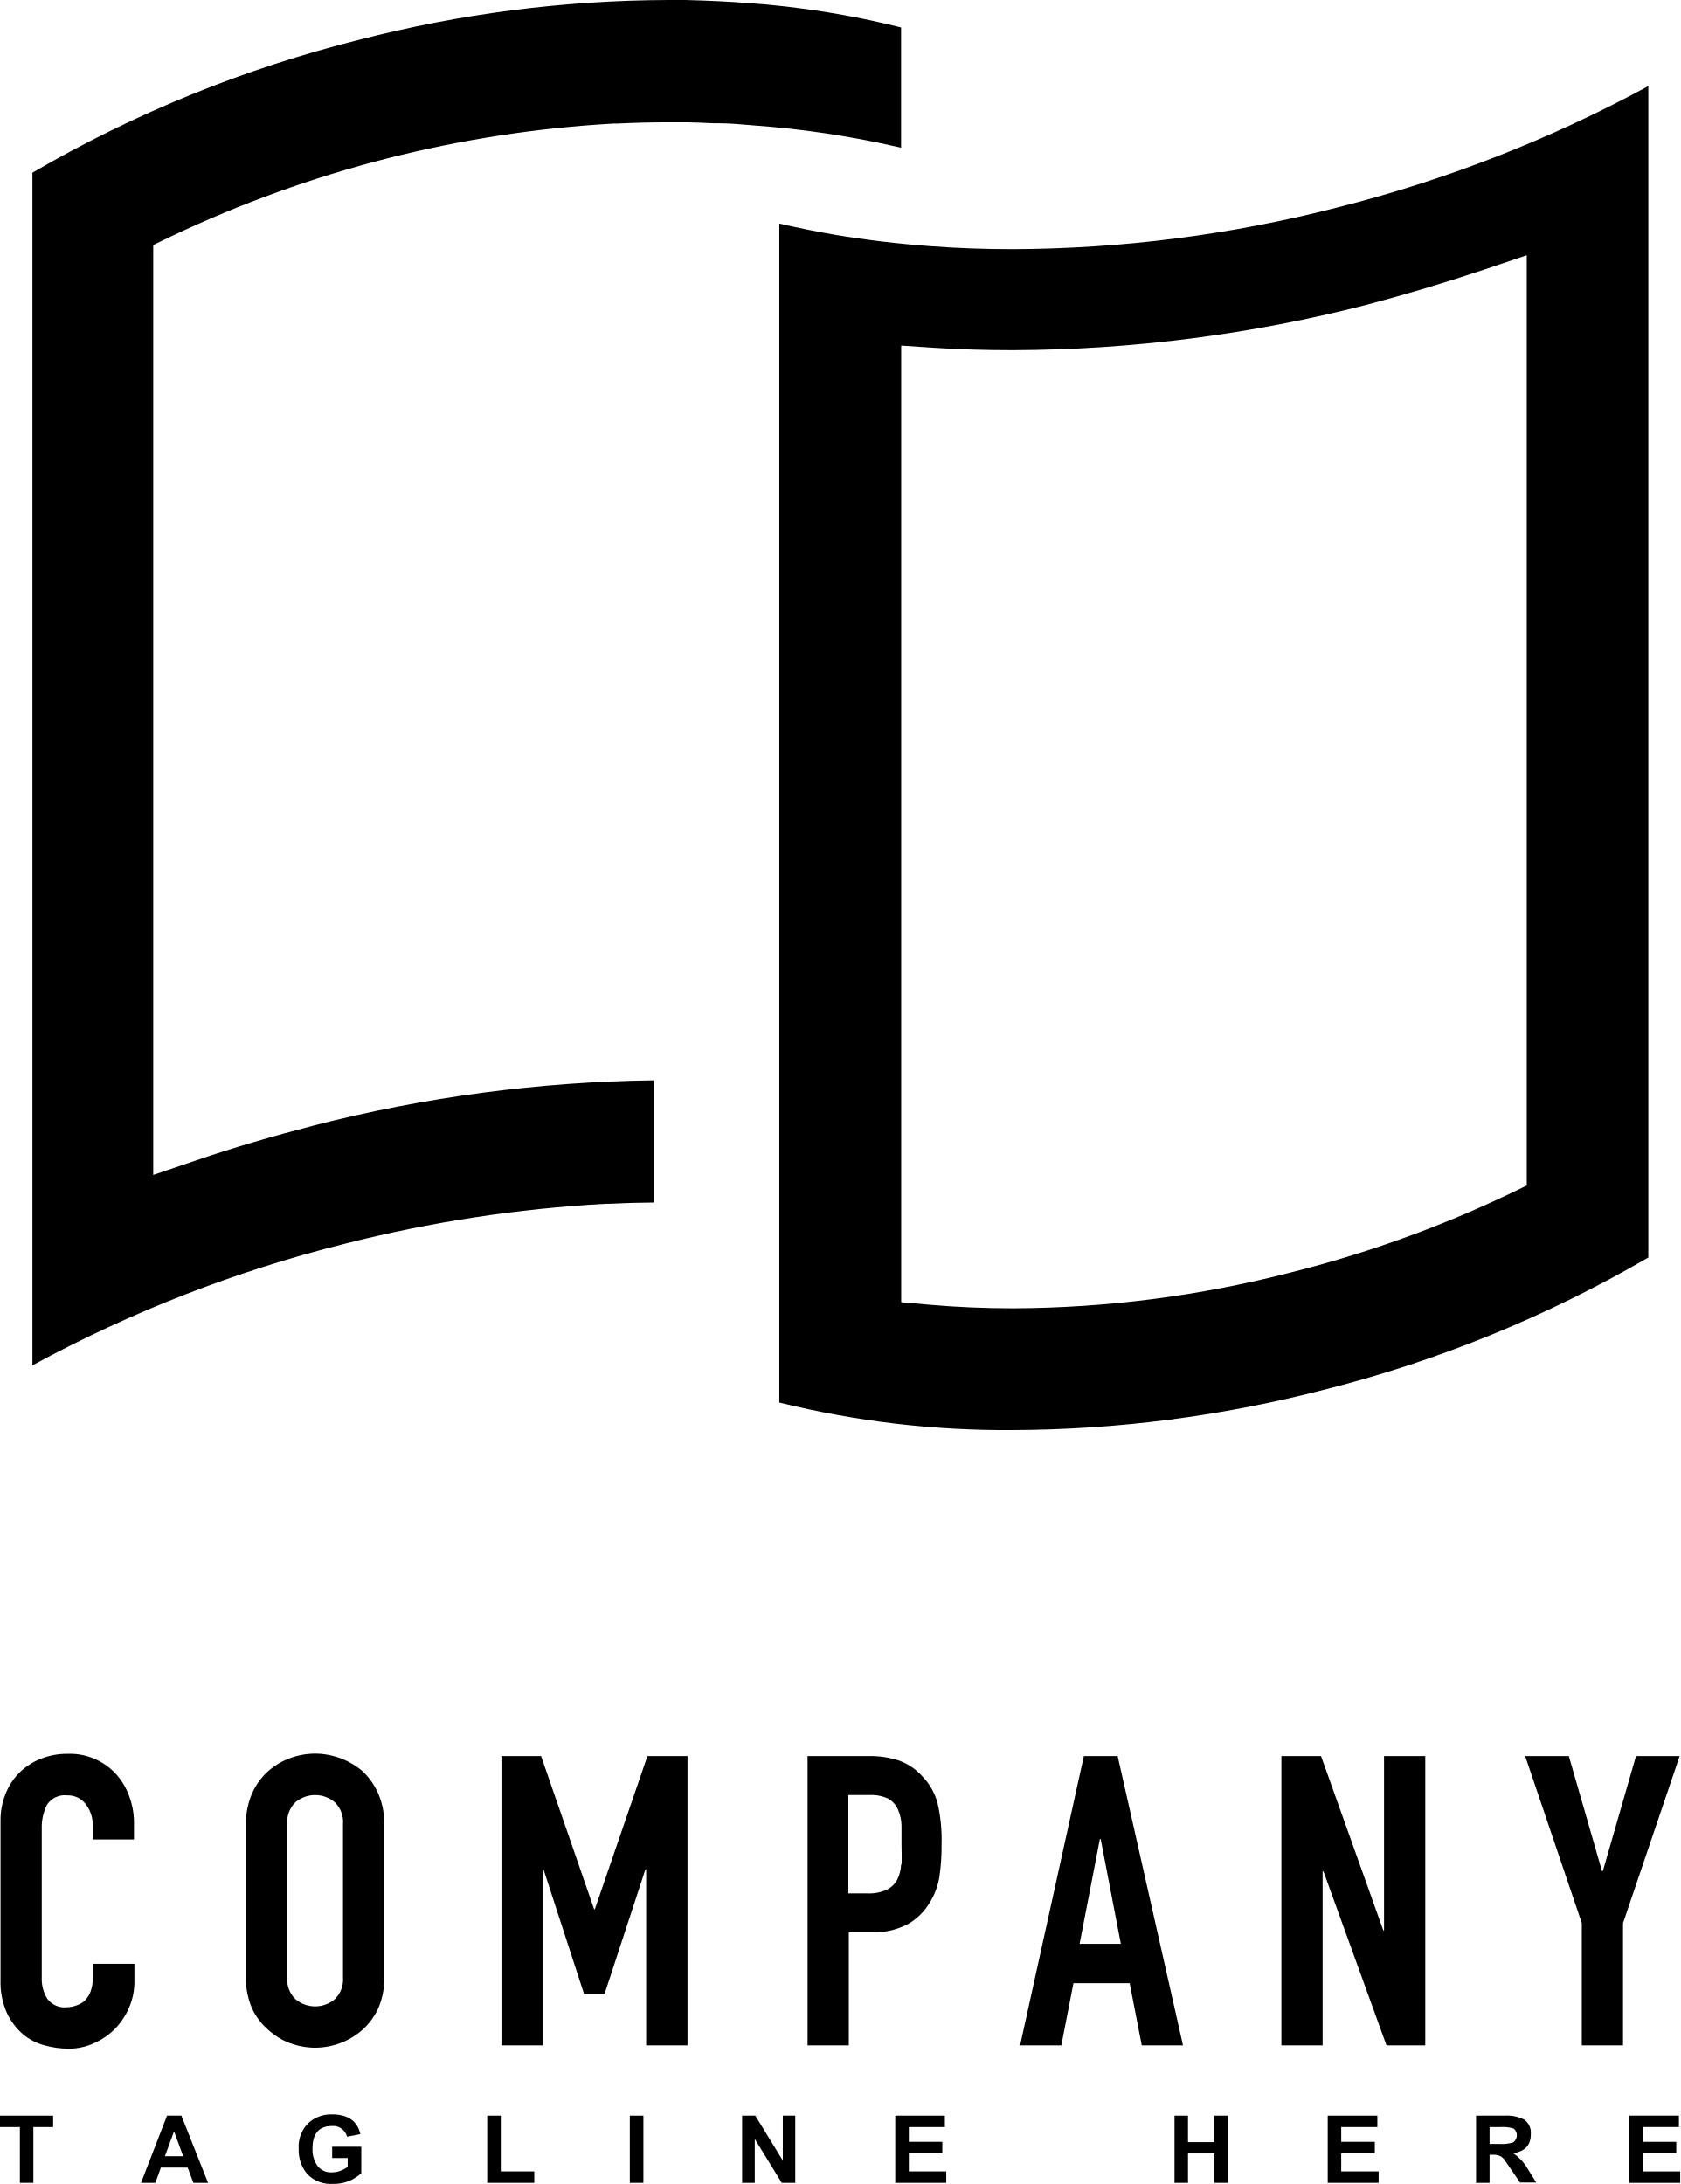
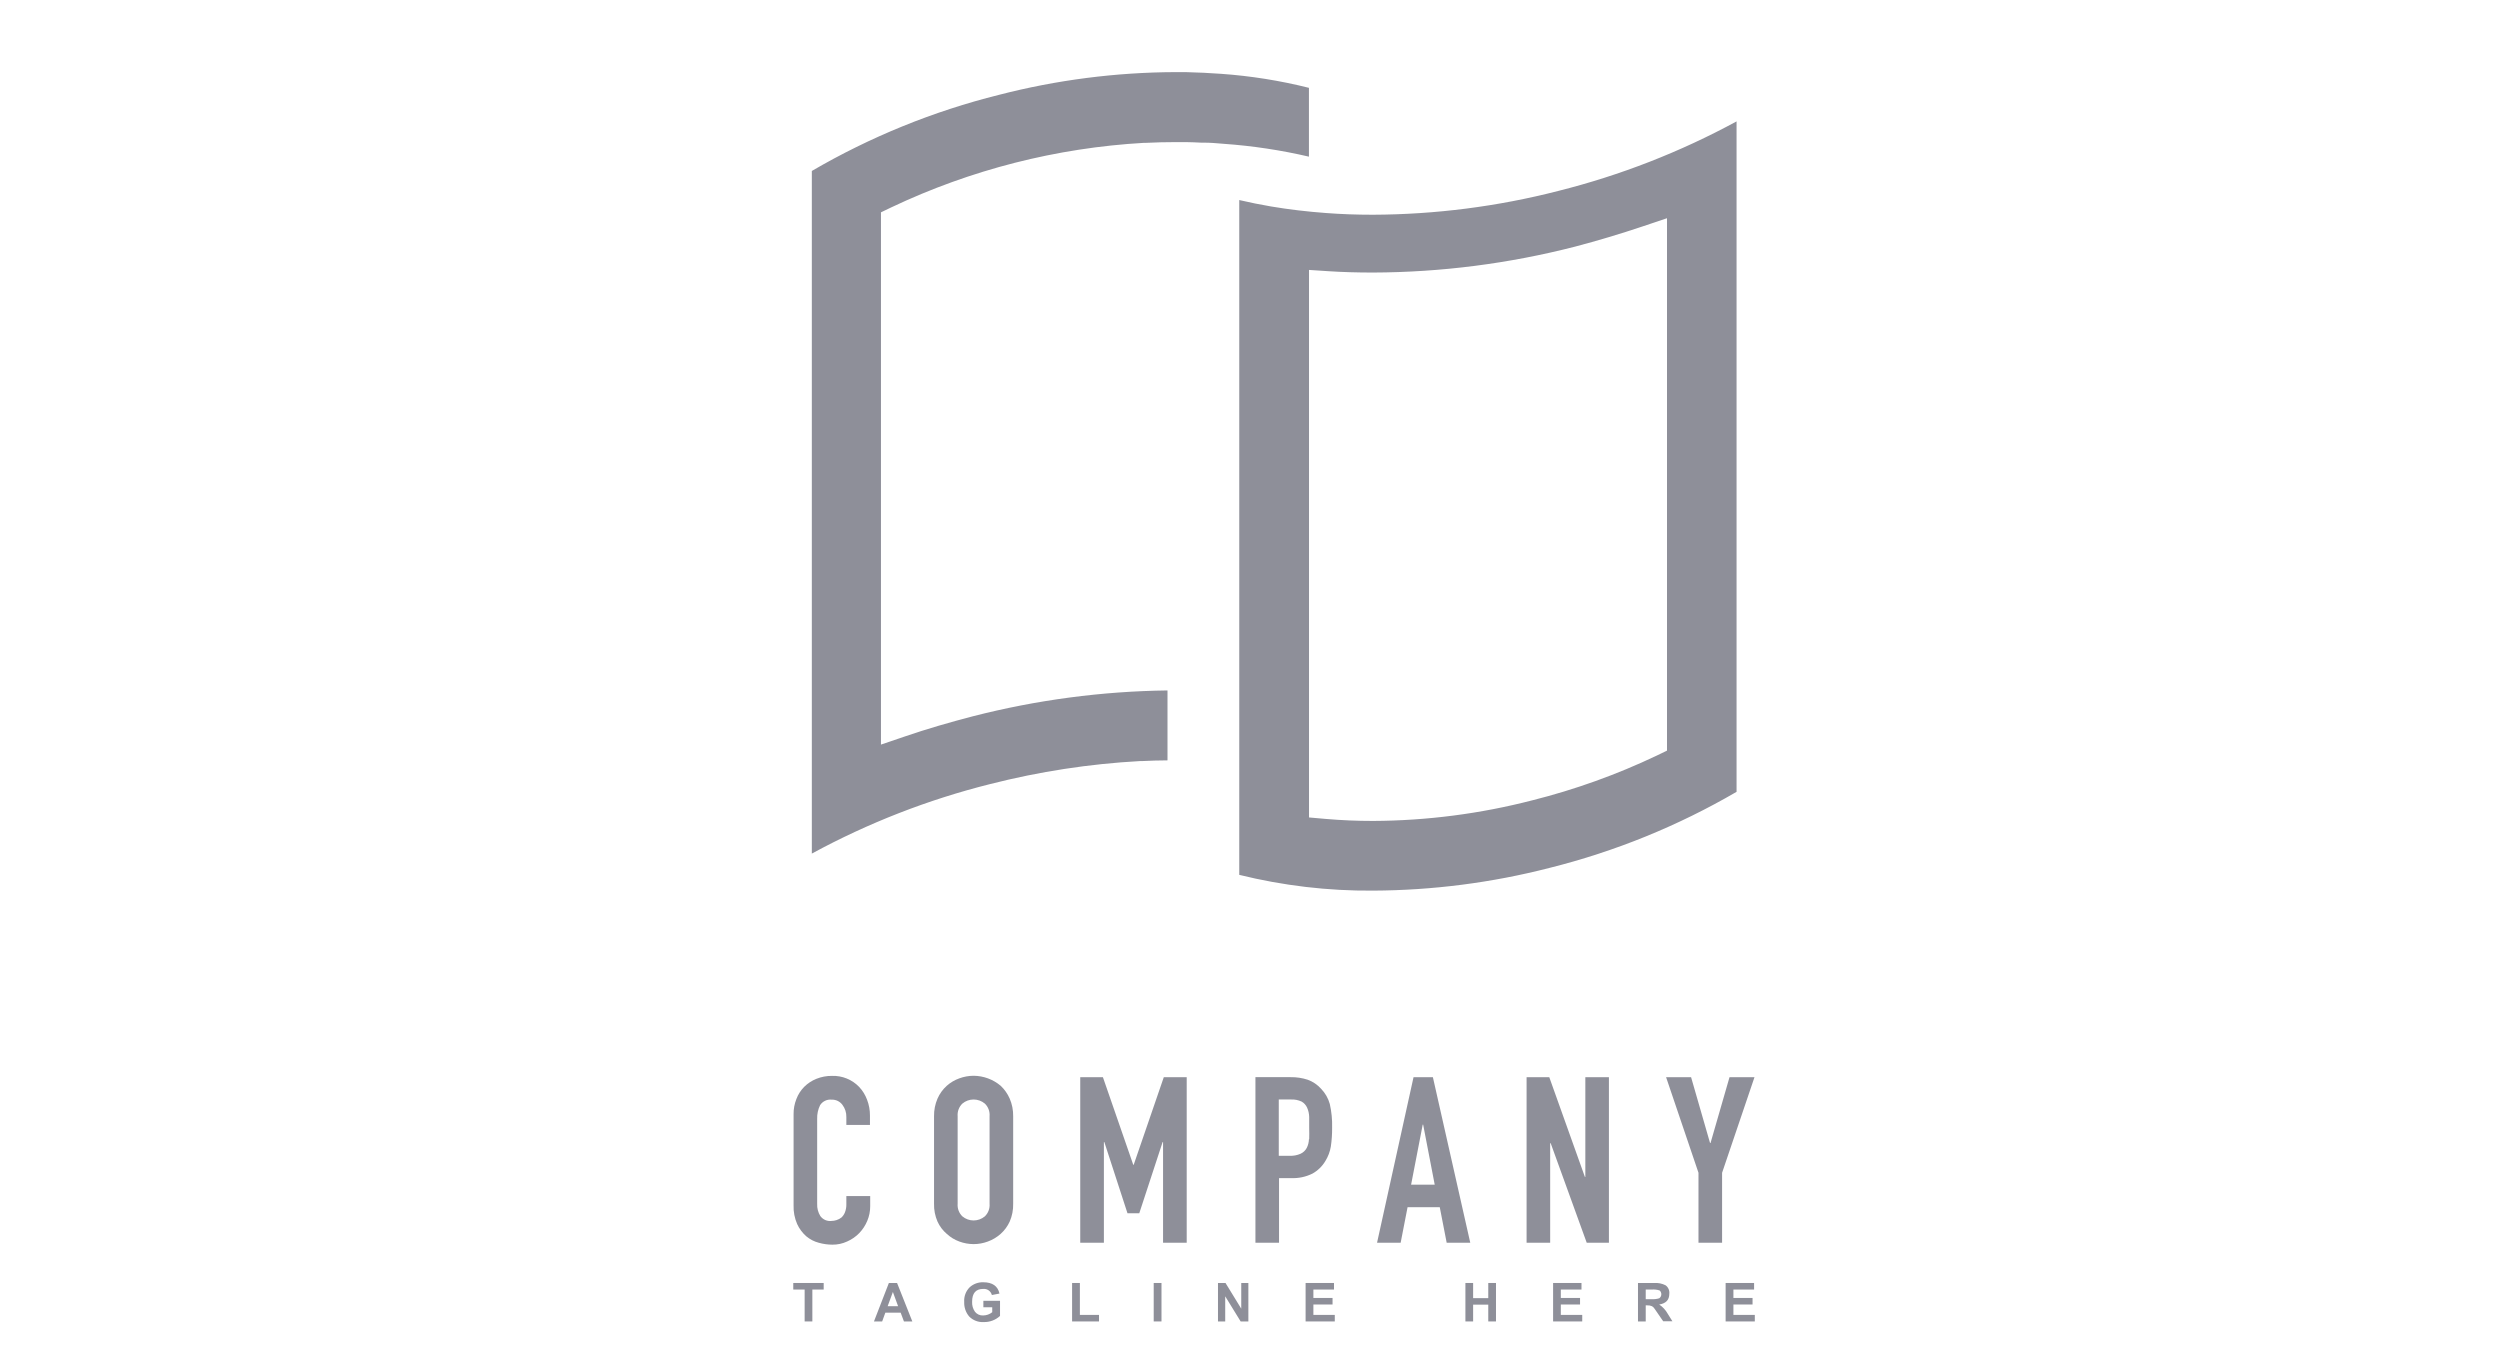
- <svg xmlns="http://www.w3.org/2000/svg" version="1.1" width="788" height="1024" viewBox="0 0 788 1024">
-   <g id="icomoon-ignore">
- </g>
-   <path d="M337.006 57.787h-2.69c-4.133-0.25-8.269-0.351-12.404-0.451v0h-8.966c-7.822 0-15.793 0.2-23.713 0.601-0.597-0.044-1.195-0.044-1.792 0-71.767 4.066-142.078 22.003-207.086 52.83l-8.519 4.106v436.011l19.926-6.76c17.486-6.010 36.117-11.418 55.396-16.425 52.115-13.379 105.627-20.49 159.412-21.181v57.285c-7.125 0.051-14.048 0.252-20.972 0.603h-1.644c-41.393 2.271-82.467 8.576-122.648 18.828-50.887 12.741-99.977 31.87-146.111 56.936v-559.197c47.913-27.946 99.519-48.936 153.284-62.344 47.205-12.188 95.731-18.445 144.467-18.628h8.418c10.063 0.25 19.877 0.701 29.093 1.402 24.281 1.705 48.366 5.542 71.983 11.467v56.385c-22.936-5.343-46.255-8.86-69.742-10.516-0.477-0.040-0.953-0.081-1.43-0.122-4.86-0.415-9.726-0.83-14.263-0.83zM436.24 115.424c12.503 0.952 25.456 1.402 38.558 1.402 51.233-0.187 102.248-6.73 151.889-19.48 50.863-12.789 99.933-31.933 146.062-56.986v549.231c-47.939 27.93-99.56 48.918-153.334 62.344-47.212 12.142-95.734 18.381-144.467 18.58-36.925 0.297-73.742-4.043-109.596-12.92v-552.787c8.468 1.953 17.185 3.756 26.053 5.258 14.547 2.454 29.891 4.256 44.835 5.358zM715.758 119.681l-19.927 6.71c-18.334 6.159-36.815 11.668-55.396 16.575-54.099 13.902-109.7 21.034-165.539 21.232-13.001 0-24.956-0.351-36.513-1.102l-15.892-1.052v448.529l13.649 1.201c12.654 1.103 25.706 1.652 38.857 1.652 43.983-0.185 87.773-5.855 130.369-16.874 35.074-8.799 69.199-21.059 101.874-36.606l8.519-4.106v-436.16z" />
-   <path d="M53.9 831.26c-2.865-2.972-6.318-5.305-10.137-6.849s-7.918-2.265-12.031-2.115c-4.384-0.059-8.736 0.758-12.803 2.404-3.729 1.485-7.119 3.716-9.963 6.56-2.813 2.851-5.002 6.262-6.426 10.016-1.562 3.933-2.34 8.135-2.292 12.369v74.713c-0.178 5.264 0.826 10.502 2.939 15.323 1.764 3.828 4.31 7.241 7.472 10.016 2.986 2.515 6.491 4.326 10.262 5.309 3.633 1.020 7.386 1.542 11.159 1.552 4.161 0.041 8.279-0.849 12.056-2.603 3.734-1.634 7.118-3.982 9.963-6.912 2.774-2.903 4.987-6.298 6.526-10.016 1.597-3.767 2.41-7.822 2.391-11.918v-8.361h-19.528v6.66c0.058 2.274-0.331 4.537-1.146 6.66-0.636 1.589-1.604 3.025-2.84 4.206-1.21 0.977-2.597 1.709-4.085 2.152-1.319 0.439-2.696 0.675-4.085 0.701-1.744 0.203-3.509-0.059-5.119-0.764-1.61-0.703-3.006-1.822-4.047-3.241-1.841-3.003-2.743-6.491-2.59-10.016v-69.656c-0.121-3.862 0.7-7.696 2.391-11.166 1.014-1.577 2.448-2.836 4.139-3.633s3.571-1.101 5.425-0.874c1.683-0.059 3.356 0.291 4.874 1.024s2.837 1.825 3.844 3.182c2.185 2.869 3.328 6.404 3.238 10.016v6.459h19.329v-7.611c0.039-4.47-0.772-8.907-2.391-13.070-1.443-3.915-3.663-7.493-6.526-10.516z" />
-   <path d="M169.923 830.407c-6.227-5.258-14.086-8.162-22.218-8.212-3.977 0.016-7.922 0.729-11.657 2.103-3.792 1.359-7.292 3.432-10.312 6.109-3.235 2.909-5.817 6.477-7.572 10.466-1.967 4.563-2.936 9.5-2.839 14.472v71.658c-0.135 5.041 0.835 10.049 2.839 14.673 1.767 3.852 4.352 7.27 7.572 10.014 2.985 2.773 6.491 4.917 10.312 6.311 3.735 1.375 7.68 2.085 11.657 2.103 3.978-0.008 7.924-0.721 11.657-2.103 3.886-1.414 7.47-3.554 10.561-6.311 3.115-2.794 5.625-6.203 7.373-10.014 2.005-4.624 2.974-9.632 2.839-14.673v-71.658c0.096-4.972-0.872-9.909-2.839-14.472-1.738-3.948-4.245-7.507-7.373-10.466zM160.807 927.004c0.165 1.91-0.099 3.832-0.772 5.626s-1.737 3.413-3.114 4.74c-2.579 2.162-5.832 3.348-9.191 3.348s-6.612-1.185-9.191-3.348c-1.377-1.327-2.442-2.946-3.114-4.74s-0.936-3.716-0.772-5.626v-71.658c-0.164-1.91 0.099-3.832 0.772-5.626s1.737-3.415 3.114-4.74c2.579-2.162 5.832-3.348 9.191-3.348s6.612 1.185 9.191 3.348c1.377 1.325 2.442 2.946 3.114 4.74s0.936 3.716 0.772 5.626v71.658z" />
-   <path d="M322.31 959.004v-135.654h-18.781l-24.659 71.808h-0.349l-24.86-71.808h-18.582v135.654h19.379v-82.525h0.349l18.979 58.338h9.665l19.129-58.338h0.349v82.525h19.379z" />
-   <path d="M432.406 832.861c-2.985-3.348-6.751-5.896-10.961-7.412-4.535-1.475-9.281-2.186-14.048-2.103h-28.792v135.656h19.328v-52.98h9.962c6.032 0.274 12.032-1.002 17.436-3.706 4.395-2.44 8.060-6.020 10.612-10.366 2.235-3.608 3.742-7.625 4.433-11.817 0.76-5.104 1.111-10.264 1.046-15.423 0.189-6.514-0.447-13.026-1.892-19.379-1.29-4.695-3.74-8.986-7.123-12.469zM422.441 874.222c-0.083 2.456-0.695 4.866-1.794 7.062-1.105 2.085-2.851 3.755-4.98 4.756-2.863 1.282-5.986 1.865-9.118 1.703h-8.816v-46.119h9.962c3.001-0.148 5.99 0.437 8.718 1.701 1.999 1.148 3.586 2.901 4.533 5.008 1.057 2.383 1.632 4.955 1.694 7.562 0 2.855 0 5.858 0 9.013s0.199 6.41 0 9.314h-0.199z" />
-   <path d="M523.967 823.349h-15.842l-29.889 135.654h19.328l5.679-29.145h26.352l5.679 29.145h19.33l-30.637-135.654zM506.132 911.382l9.515-49.174h0.349l9.466 49.174h-19.33z" />
-   <path d="M648.856 905.072h-0.349l-29.192-81.723h-18.582v135.654h19.328v-81.573h0.4l29.54 81.573h18.182v-135.654h-19.328v81.723z" />
-   <path d="M766.968 823.349l-15.543 53.931h-0.398l-15.543-53.931h-20.474l26.551 78.318v57.336h19.33v-57.336l26.551-78.318h-20.474z" />
-   <path d="M0 997.307h9.316v26.14h6.327v-26.14h9.266v-5.358h-24.908v5.358z" />
-   <path d="M78.311 991.949l-12.205 31.498h6.725l2.59-7.16h12.554l2.69 7.16h6.875l-12.504-31.498h-6.725zM77.314 1010.977l4.284-11.668 4.284 11.668h-8.568z" />
-   <path d="M155.725 1011.832h7.273v4.057c-2.124 1.703-4.756 2.637-7.472 2.655-1.27 0.071-2.539-0.165-3.701-0.687-1.161-0.524-2.181-1.317-2.975-2.318-1.67-2.399-2.494-5.289-2.341-8.212 0-7.010 3.039-10.516 9.067-10.516 1.587-0.16 3.177 0.26 4.484 1.178s2.243 2.276 2.64 3.828l6.227-1.201c-1.345-6.16-5.779-9.263-13.351-9.263-4.050-0.108-7.988 1.343-11.009 4.057-1.587 1.566-2.815 3.462-3.598 5.555s-1.102 4.332-0.936 6.561c-0.184 4.311 1.258 8.531 4.035 11.819 1.543 1.591 3.411 2.826 5.475 3.621s4.275 1.13 6.481 0.985c4.928 0.138 9.716-1.658 13.351-5.008v-12.418h-13.65v5.307z" />
-   <path d="M234.784 991.949h-6.376v31.498h22.067v-5.358h-15.691v-26.14z" />
-   <path d="M301.637 991.949h-6.376v31.498h6.376v-31.498z" />
-   <path d="M366.996 1012.982l-12.902-21.033h-6.177v31.498h5.927v-20.58l12.654 20.58h6.327v-31.498h-5.829v21.033z" />
-   <path d="M426.079 1009.575h15.693v-5.358h-15.693v-6.91h16.888v-5.358h-23.264v31.498h23.912v-5.358h-17.536v-8.513z" />
-   <path d="M569.348 1004.369h-12.404v-12.42h-6.325v31.498h6.325v-13.771h12.404v13.771h6.327v-31.498h-6.327v12.42z" />
-   <path d="M628.779 1009.575h15.742v-5.358h-15.742v-6.91h16.937v-5.358h-23.264v31.498h23.861v-5.358h-17.534v-8.513z" />
-   <path d="M709.382 1009.577c5.478-0.851 8.269-3.755 8.269-8.763 0.16-1.339-0.043-2.698-0.587-3.931-0.544-1.235-1.408-2.298-2.503-3.080-2.851-1.434-6.034-2.072-9.216-1.853h-13.349v31.498h6.327v-13.17h1.245c1.349-0.083 2.698 0.158 3.935 0.701 0.926 0.571 1.696 1.361 2.243 2.304l6.875 10.016h7.572l-3.836-6.16c-1.696-3.040-4.086-5.632-6.973-7.562zM703.004 1005.221h-4.681v-7.912h4.98c2.17-0.175 4.354 0.079 6.428 0.75 0.461 0.408 0.823 0.914 1.063 1.481s0.349 1.182 0.321 1.798c-0.030 0.614-0.195 1.217-0.486 1.759s-0.701 1.012-1.197 1.373c-2.080 0.638-4.257 0.892-6.428 0.752z" />
-   <path d="M770.158 1009.575h15.691v-5.358h-15.691v-6.91h16.937v-5.358h-23.314v31.498h23.91v-5.358h-17.534v-8.513z" />
+ <svg xmlns="http://www.w3.org/2000/svg" width="104" height="56" viewBox="0 0 104 56" fill="none">
+   <path fill-rule="evenodd" clip-rule="evenodd" d="M50.114 5.935H49.977C49.767 5.922 49.557 5.917 49.347 5.912H49.347H49.327H48.892C48.495 5.912 48.09 5.922 47.688 5.942C47.657 5.94 47.627 5.94 47.597 5.942C43.952 6.149 40.382 7.06 37.081 8.625L36.648 8.833V30.975L37.66 30.631C38.548 30.326 39.494 30.052 40.473 29.797C43.119 29.118 45.837 28.757 48.568 28.722V31.631C48.206 31.633 47.855 31.643 47.503 31.661H47.419C45.318 31.776 43.232 32.097 41.191 32.617C38.607 33.264 36.114 34.236 33.772 35.509V7.112C36.205 5.693 38.825 4.627 41.556 3.946C43.953 3.327 46.417 3.009 48.892 3H49.319C49.83 3.013 50.329 3.036 50.797 3.071C52.03 3.158 53.253 3.353 54.452 3.654V6.517C53.287 6.246 52.103 6.067 50.91 5.983C50.886 5.981 50.862 5.979 50.838 5.977C50.591 5.956 50.344 5.935 50.114 5.935ZM55.153 8.861C55.788 8.91 56.446 8.933 57.111 8.933C59.712 8.923 62.303 8.591 64.824 7.943C67.407 7.294 69.899 6.322 72.241 5.05V32.94C69.807 34.358 67.185 35.424 64.455 36.106C62.057 36.723 59.593 37.039 57.118 37.05C55.243 37.065 53.374 36.844 51.553 36.394V8.322C51.983 8.421 52.426 8.513 52.876 8.589C53.615 8.714 54.394 8.805 55.153 8.861ZM69.347 9.078L68.335 9.418C67.404 9.731 66.466 10.011 65.522 10.26C62.775 10.966 59.951 11.328 57.116 11.338C56.456 11.338 55.849 11.32 55.262 11.282L54.455 11.229V31.318V34.006L55.148 34.067C55.79 34.123 56.453 34.151 57.121 34.151C59.354 34.141 61.578 33.853 63.741 33.294C65.522 32.847 67.255 32.224 68.915 31.435L69.347 31.226V9.078Z" fill="#8E8F99" />
+   <path d="M35.737 45.212C35.592 45.062 35.416 44.943 35.222 44.865C35.028 44.786 34.82 44.75 34.611 44.757C34.389 44.754 34.168 44.796 33.961 44.879C33.772 44.955 33.6 45.068 33.455 45.212C33.312 45.357 33.201 45.53 33.129 45.721C33.05 45.921 33.01 46.134 33.013 46.349V50.143C33.004 50.41 33.055 50.676 33.162 50.921C33.251 51.116 33.381 51.289 33.541 51.43C33.693 51.557 33.871 51.65 34.062 51.699C34.247 51.751 34.438 51.778 34.629 51.778C34.84 51.78 35.05 51.735 35.241 51.646C35.431 51.563 35.603 51.444 35.747 51.295C35.888 51.148 36.001 50.975 36.079 50.786C36.16 50.595 36.201 50.389 36.2 50.181V49.757H35.208V50.095C35.211 50.21 35.192 50.325 35.15 50.433C35.118 50.514 35.069 50.587 35.006 50.647C34.945 50.696 34.874 50.733 34.799 50.756C34.732 50.778 34.662 50.79 34.591 50.791C34.503 50.802 34.413 50.788 34.331 50.753C34.249 50.717 34.179 50.66 34.126 50.588C34.032 50.436 33.986 50.258 33.994 50.08V46.542C33.988 46.346 34.03 46.151 34.116 45.975C34.167 45.895 34.24 45.831 34.326 45.791C34.412 45.75 34.507 45.735 34.601 45.746C34.687 45.743 34.772 45.761 34.849 45.798C34.926 45.836 34.993 45.891 35.044 45.96C35.155 46.106 35.213 46.285 35.208 46.469V46.797H36.19V46.41C36.192 46.183 36.151 45.958 36.069 45.746C35.995 45.548 35.883 45.366 35.737 45.212Z" fill="#8E8F99" />
+   <path d="M41.629 45.169C41.313 44.902 40.914 44.755 40.501 44.752C40.299 44.753 40.098 44.789 39.909 44.859C39.716 44.928 39.538 45.033 39.385 45.169C39.221 45.317 39.09 45.498 39.001 45.701C38.901 45.932 38.852 46.183 38.856 46.435V50.074C38.849 50.33 38.899 50.585 39.001 50.819C39.09 51.015 39.221 51.189 39.385 51.328C39.537 51.469 39.715 51.578 39.909 51.648C40.098 51.718 40.299 51.754 40.501 51.755C40.703 51.755 40.903 51.719 41.093 51.648C41.29 51.577 41.472 51.468 41.629 51.328C41.787 51.186 41.914 51.013 42.003 50.819C42.105 50.585 42.154 50.33 42.148 50.074V46.435C42.152 46.183 42.103 45.932 42.003 45.701C41.915 45.5 41.788 45.319 41.629 45.169ZM41.166 50.074C41.174 50.171 41.161 50.269 41.127 50.36C41.093 50.451 41.039 50.533 40.969 50.601C40.838 50.711 40.672 50.771 40.502 50.771C40.331 50.771 40.166 50.711 40.035 50.601C39.965 50.533 39.911 50.451 39.877 50.36C39.843 50.269 39.83 50.171 39.838 50.074V46.435C39.83 46.339 39.843 46.241 39.877 46.15C39.911 46.059 39.965 45.976 40.035 45.909C40.166 45.799 40.331 45.739 40.502 45.739C40.672 45.739 40.838 45.799 40.969 45.909C41.039 45.976 41.093 46.059 41.127 46.15C41.161 46.241 41.174 46.339 41.166 46.435V50.074Z" fill="#8E8F99" />
+   <path d="M49.367 51.699V44.811H48.414L47.161 48.457H47.144L45.881 44.811H44.938V51.699H45.922V47.509H45.94L46.903 50.471H47.394L48.365 47.509H48.383V51.699H49.367Z" fill="#8E8F99" />
+   <path d="M54.958 45.294C54.806 45.124 54.615 44.994 54.401 44.917C54.171 44.842 53.93 44.806 53.688 44.81H52.226V51.699H53.208V49.009H53.713C54.02 49.023 54.324 48.958 54.599 48.821C54.822 48.697 55.008 48.515 55.138 48.294C55.251 48.111 55.328 47.907 55.363 47.694C55.401 47.435 55.419 47.173 55.416 46.911C55.425 46.58 55.393 46.249 55.32 45.927C55.254 45.688 55.13 45.471 54.958 45.294ZM54.452 47.394C54.448 47.519 54.417 47.641 54.361 47.753C54.305 47.859 54.216 47.943 54.108 47.994C53.963 48.059 53.804 48.089 53.645 48.081H53.197V45.739H53.703C53.856 45.731 54.008 45.761 54.146 45.825C54.248 45.883 54.328 45.972 54.376 46.079C54.43 46.2 54.459 46.331 54.462 46.463C54.462 46.608 54.462 46.761 54.462 46.921C54.462 47.081 54.472 47.247 54.462 47.394H54.452Z" fill="#8E8F99" />
+   <path d="M59.608 44.811H58.803L57.285 51.699H58.267L58.555 50.219H59.894L60.182 51.699H61.163L59.608 44.811ZM58.702 49.281L59.185 46.784H59.203L59.684 49.281H58.702Z" fill="#8E8F99" />
+   <path d="M65.95 48.961H65.932L64.45 44.811H63.506V51.699H64.487V47.557H64.508L66.008 51.699H66.931V44.811H65.95V48.961Z" fill="#8E8F99" />
+   <path d="M71.948 44.811L71.158 47.549H71.138L70.349 44.811H69.309L70.657 48.788V51.699H71.639V48.788L72.987 44.811H71.948Z" fill="#8E8F99" />
+   <path d="M33 53.645H33.473V54.972H33.794V53.645H34.265V53.372H33V53.645Z" fill="#8E8F99" />
+   <path d="M36.977 53.372L36.357 54.972H36.698L36.83 54.608H37.468L37.604 54.972H37.953L37.318 53.372H36.977ZM36.926 54.339L37.144 53.746L37.361 54.339H36.926Z" fill="#8E8F99" />
+   <path d="M40.908 54.382H41.277V54.588C41.169 54.675 41.036 54.722 40.898 54.723C40.833 54.727 40.769 54.715 40.71 54.688C40.651 54.661 40.599 54.621 40.559 54.57C40.474 54.449 40.432 54.302 40.44 54.153C40.44 53.797 40.594 53.619 40.9 53.619C40.981 53.611 41.062 53.633 41.128 53.679C41.194 53.726 41.242 53.795 41.262 53.873L41.578 53.812C41.51 53.5 41.285 53.342 40.9 53.342C40.695 53.337 40.495 53.41 40.341 53.548C40.261 53.628 40.198 53.724 40.159 53.83C40.119 53.937 40.103 54.05 40.111 54.163C40.102 54.382 40.175 54.597 40.316 54.764C40.394 54.844 40.489 54.907 40.594 54.947C40.699 54.988 40.811 55.005 40.923 54.998C41.173 55.005 41.416 54.913 41.601 54.743V54.113H40.908V54.382Z" fill="#8E8F99" />
+   <path d="M44.923 53.372H44.599V54.972H45.719V54.7H44.923V53.372Z" fill="#8E8F99" />
+   <path d="M48.318 53.372H47.994V54.972H48.318V53.372Z" fill="#8E8F99" />
+   <path d="M51.636 54.441L50.981 53.372H50.668V54.972H50.969V53.927L51.611 54.972H51.932V53.372H51.636V54.441Z" fill="#8E8F99" />
+   <path d="M54.637 54.267H55.434V53.995H54.637V53.645H55.494V53.372H54.313V54.972H55.527V54.7H54.637V54.267Z" fill="#8E8F99" />
+   <path d="M61.912 54.003H61.282V53.372H60.961V54.972H61.282V54.273H61.912V54.972H62.233V53.372H61.912V54.003Z" fill="#8E8F99" />
+   <path d="M64.93 54.267H65.73V53.995H64.93V53.645H65.79V53.372H64.609V54.972H65.821V54.7H64.93V54.267Z" fill="#8E8F99" />
+   <path d="M69.023 54.268C69.302 54.224 69.443 54.077 69.443 53.823C69.451 53.755 69.441 53.686 69.413 53.623C69.386 53.56 69.342 53.506 69.286 53.467C69.141 53.394 68.98 53.361 68.818 53.373H68.14V54.972H68.462V54.303H68.525C68.593 54.299 68.662 54.311 68.725 54.339C68.772 54.368 68.811 54.408 68.839 54.456L69.188 54.964H69.572L69.377 54.652C69.291 54.497 69.17 54.366 69.023 54.268ZM68.699 54.046H68.462V53.645H68.715C68.825 53.636 68.936 53.649 69.041 53.683C69.064 53.703 69.083 53.729 69.095 53.758C69.107 53.787 69.113 53.818 69.111 53.849C69.11 53.88 69.101 53.911 69.087 53.938C69.072 53.966 69.051 53.99 69.026 54.008C68.92 54.041 68.81 54.053 68.699 54.046Z" fill="#8E8F99" />
+   <path d="M72.11 54.267H72.906V53.995H72.11V53.645H72.97V53.372H71.786V54.972H73V54.7H72.11V54.267Z" fill="#8E8F99" />
</svg>
